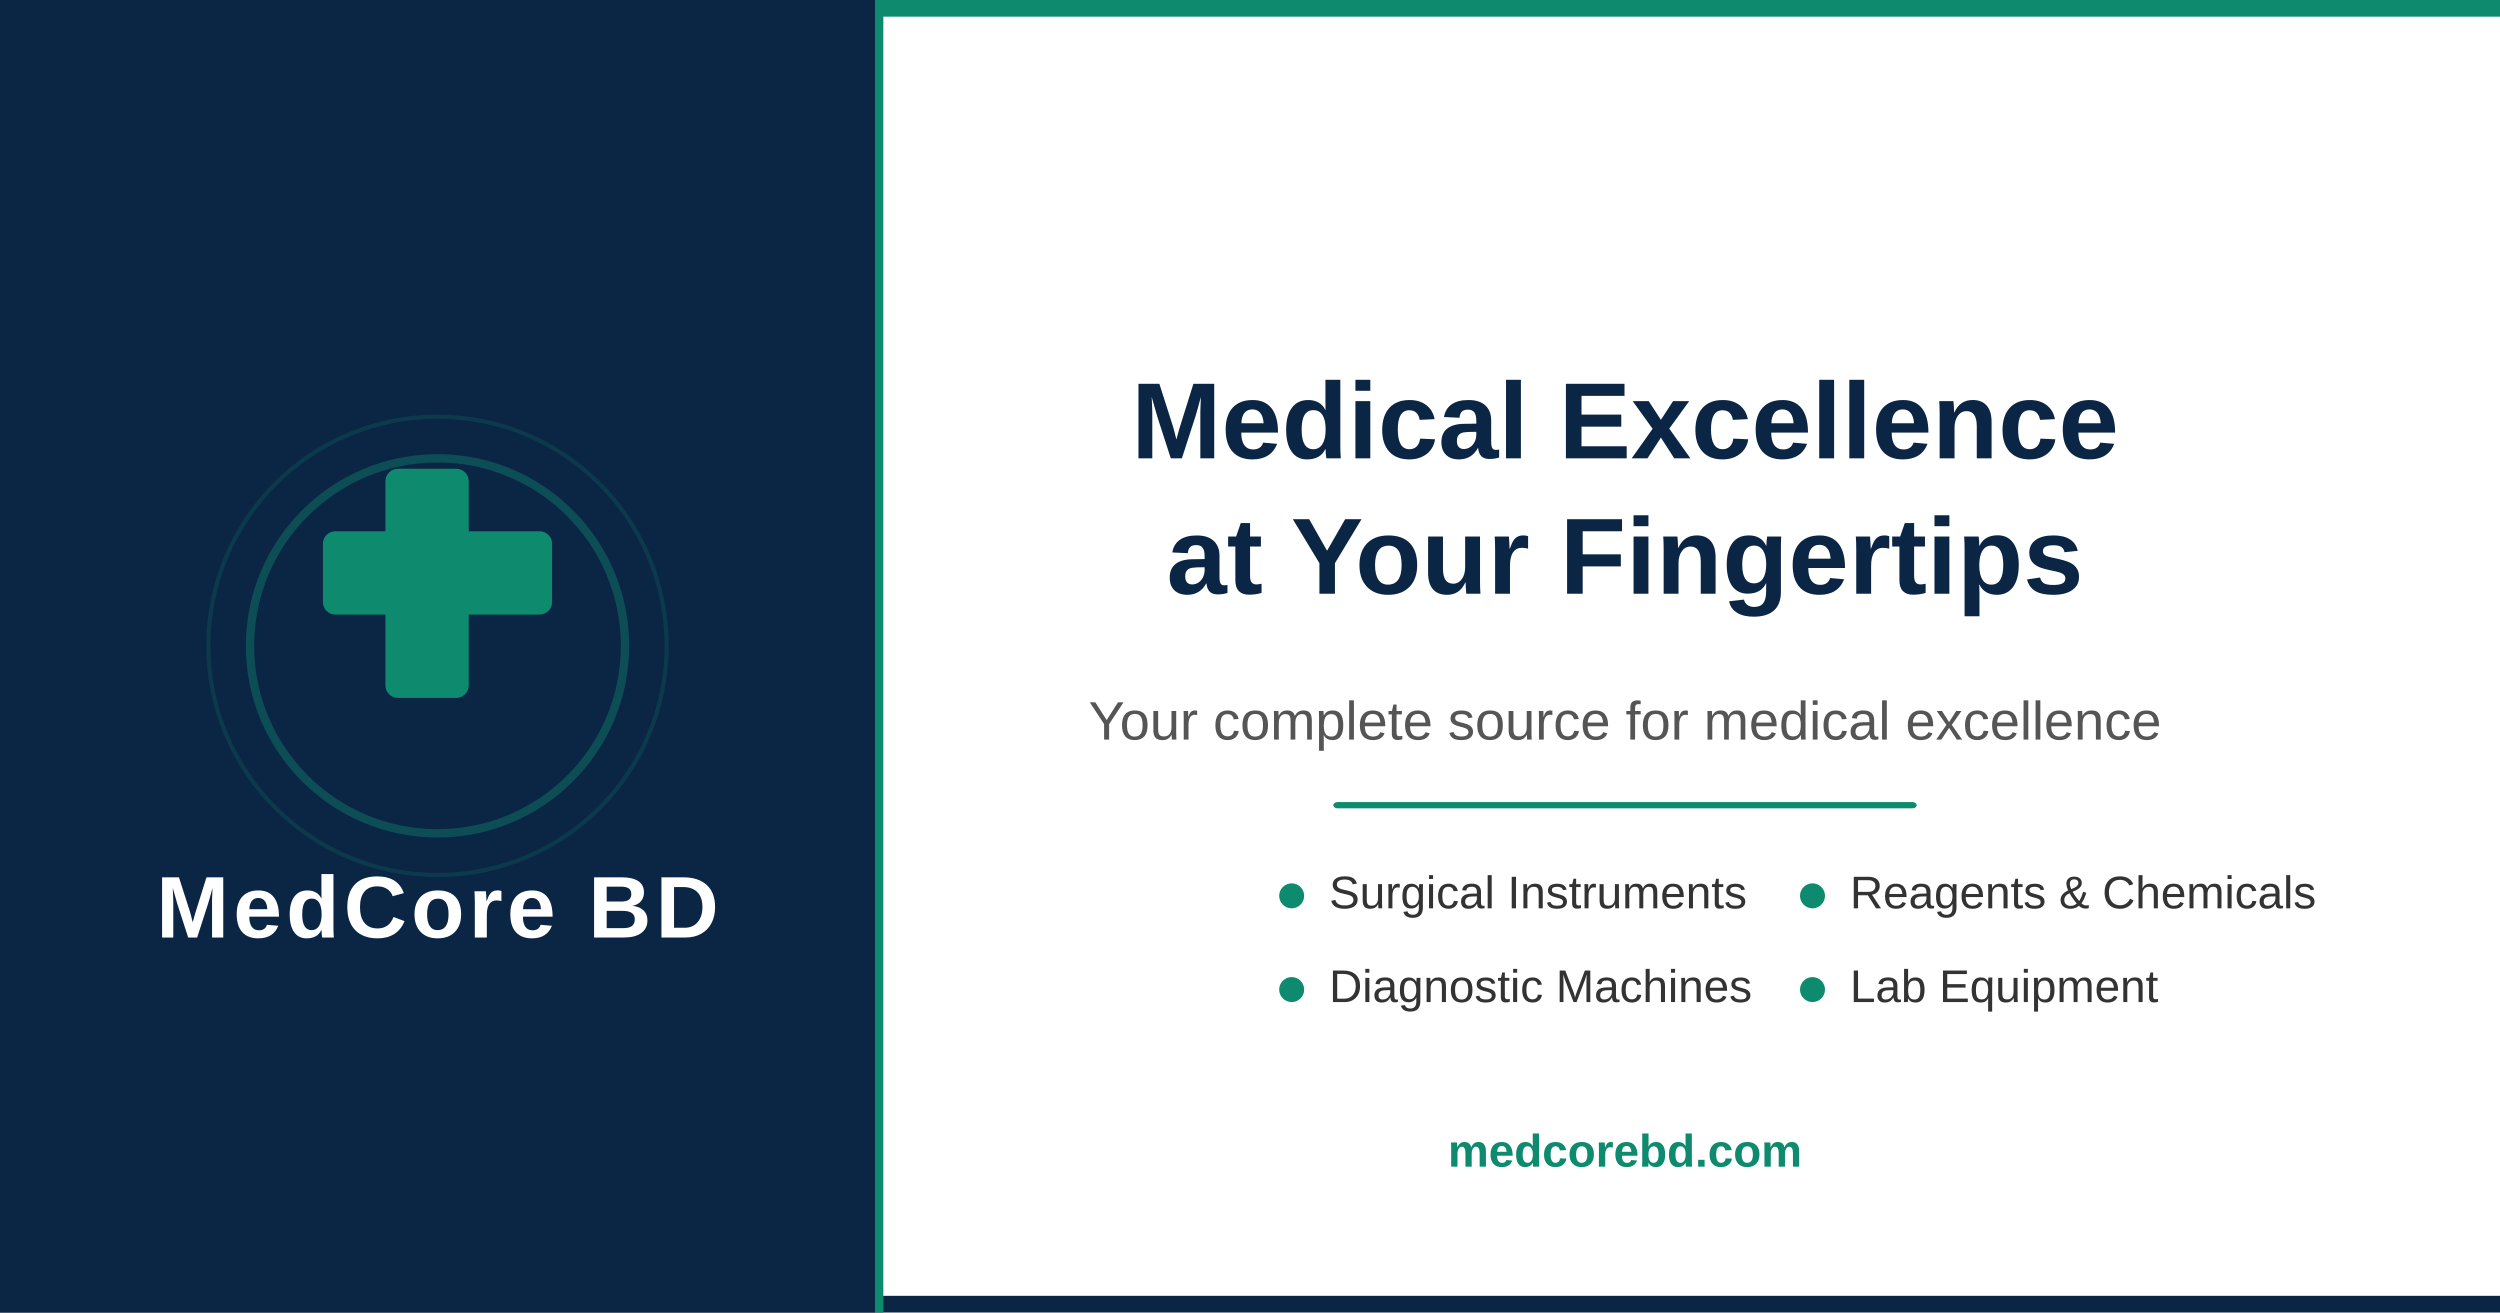
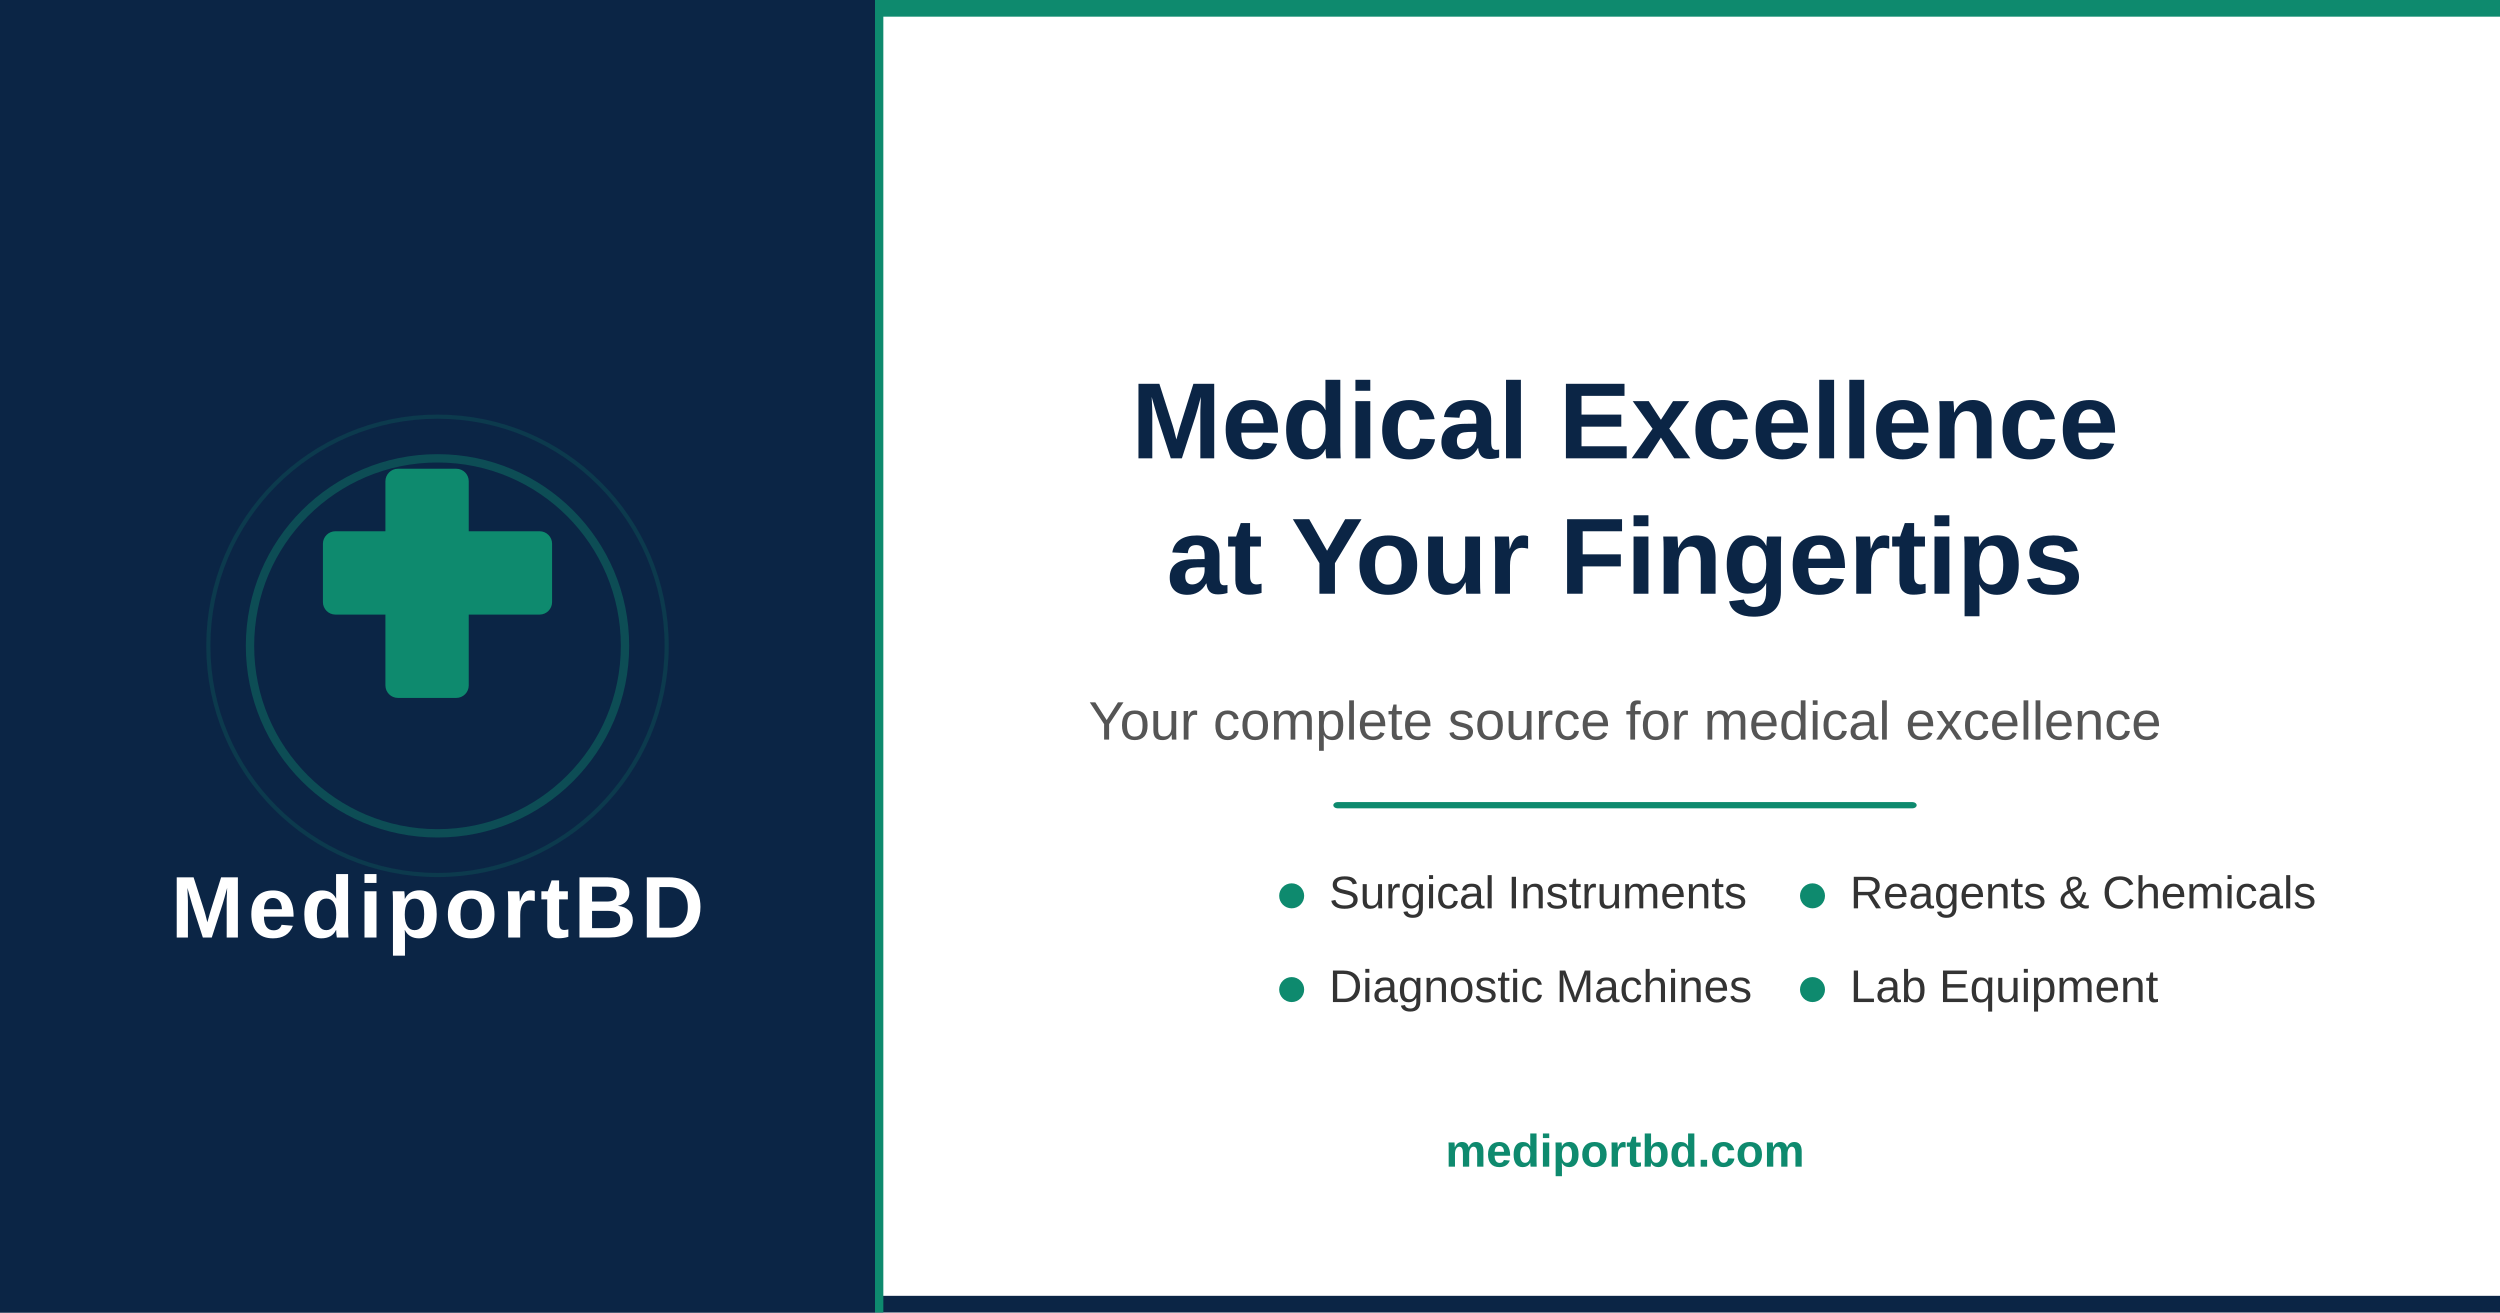
<svg xmlns="http://www.w3.org/2000/svg" width="1200" height="630" viewBox="0 0 1200 630">
  <rect width="1200" height="630" fill="#ffffff" />
  <rect width="1200" height="8" fill="#0E8A6E" />
  <rect y="622" width="1200" height="8" fill="#0B2545" />
  <rect width="420" height="630" fill="#0B2545" />
  <rect x="155" y="255" width="110" height="40" rx="6" fill="#0E8A6E" />
  <rect x="185" y="225" width="40" height="110" rx="6" fill="#0E8A6E" />
  <circle cx="210" cy="310" r="90" fill="none" stroke="#0E8A6E" stroke-width="4" opacity="0.4" />
  <circle cx="210" cy="310" r="110" fill="none" stroke="#0E8A6E" stroke-width="2" opacity="0.2" />
-   <text x="210" y="450" font-family="Arial, Helvetica, sans-serif" font-size="42" font-weight="700" fill="#ffffff" text-anchor="middle" letter-spacing="2">MedCore BD</text>
+   <text x="210" y="450" font-family="Arial, Helvetica, sans-serif" font-size="42" font-weight="700" fill="#ffffff" text-anchor="middle" letter-spacing="2">MediportBD</text>
  <rect x="420" y="0" width="4" height="630" fill="#0E8A6E" />
  <text x="780" y="220" font-family="Arial, Helvetica, sans-serif" font-size="52" font-weight="700" fill="#0B2545" text-anchor="middle">Medical Excellence</text>
  <text x="780" y="285" font-family="Arial, Helvetica, sans-serif" font-size="52" font-weight="700" fill="#0B2545" text-anchor="middle">at Your Fingertips</text>
  <text x="780" y="355" font-family="Arial, Helvetica, sans-serif" font-size="26" fill="#555555" text-anchor="middle">Your complete source for medical excellence</text>
  <rect x="640" y="385" width="280" height="3" rx="2" fill="#0E8A6E" />
  <circle cx="620" cy="430" r="6" fill="#0E8A6E" />
  <text x="638" y="436" font-family="Arial, Helvetica, sans-serif" font-size="22" fill="#333333">Surgical Instruments</text>
  <circle cx="620" cy="475" r="6" fill="#0E8A6E" />
  <text x="638" y="481" font-family="Arial, Helvetica, sans-serif" font-size="22" fill="#333333">Diagnostic Machines</text>
  <circle cx="870" cy="430" r="6" fill="#0E8A6E" />
  <text x="888" y="436" font-family="Arial, Helvetica, sans-serif" font-size="22" fill="#333333">Reagents &amp; Chemicals</text>
  <circle cx="870" cy="475" r="6" fill="#0E8A6E" />
  <text x="888" y="481" font-family="Arial, Helvetica, sans-serif" font-size="22" fill="#333333">Lab Equipment</text>
-   <text x="780" y="560" font-family="Arial, Helvetica, sans-serif" font-size="22" fill="#0E8A6E" text-anchor="middle" font-weight="600">medcorebd.com</text>
+   <text x="780" y="560" font-family="Arial, Helvetica, sans-serif" font-size="22" fill="#0E8A6E" text-anchor="middle" font-weight="600">mediportbd.com</text>
</svg>
